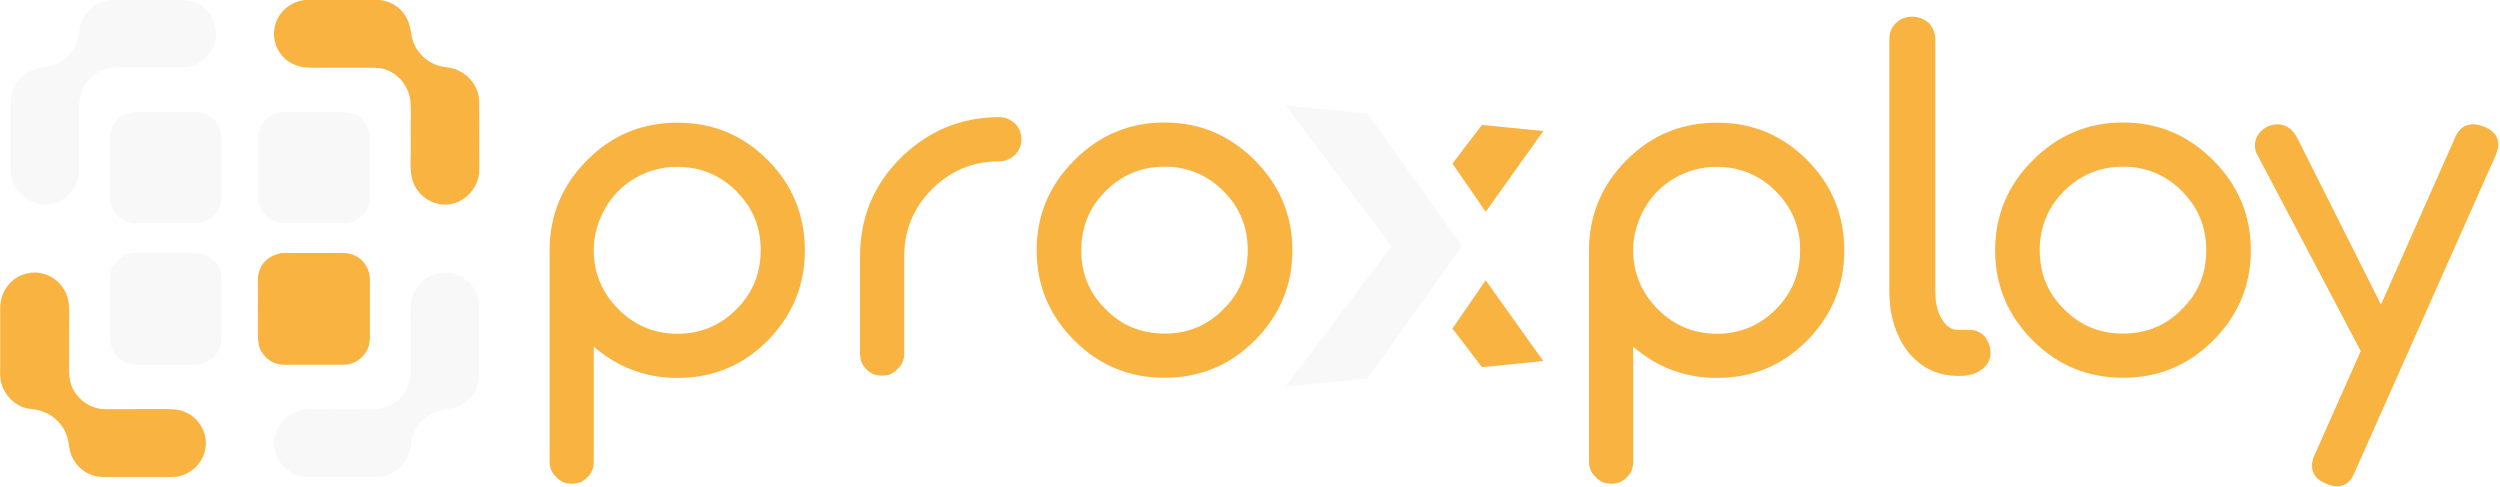
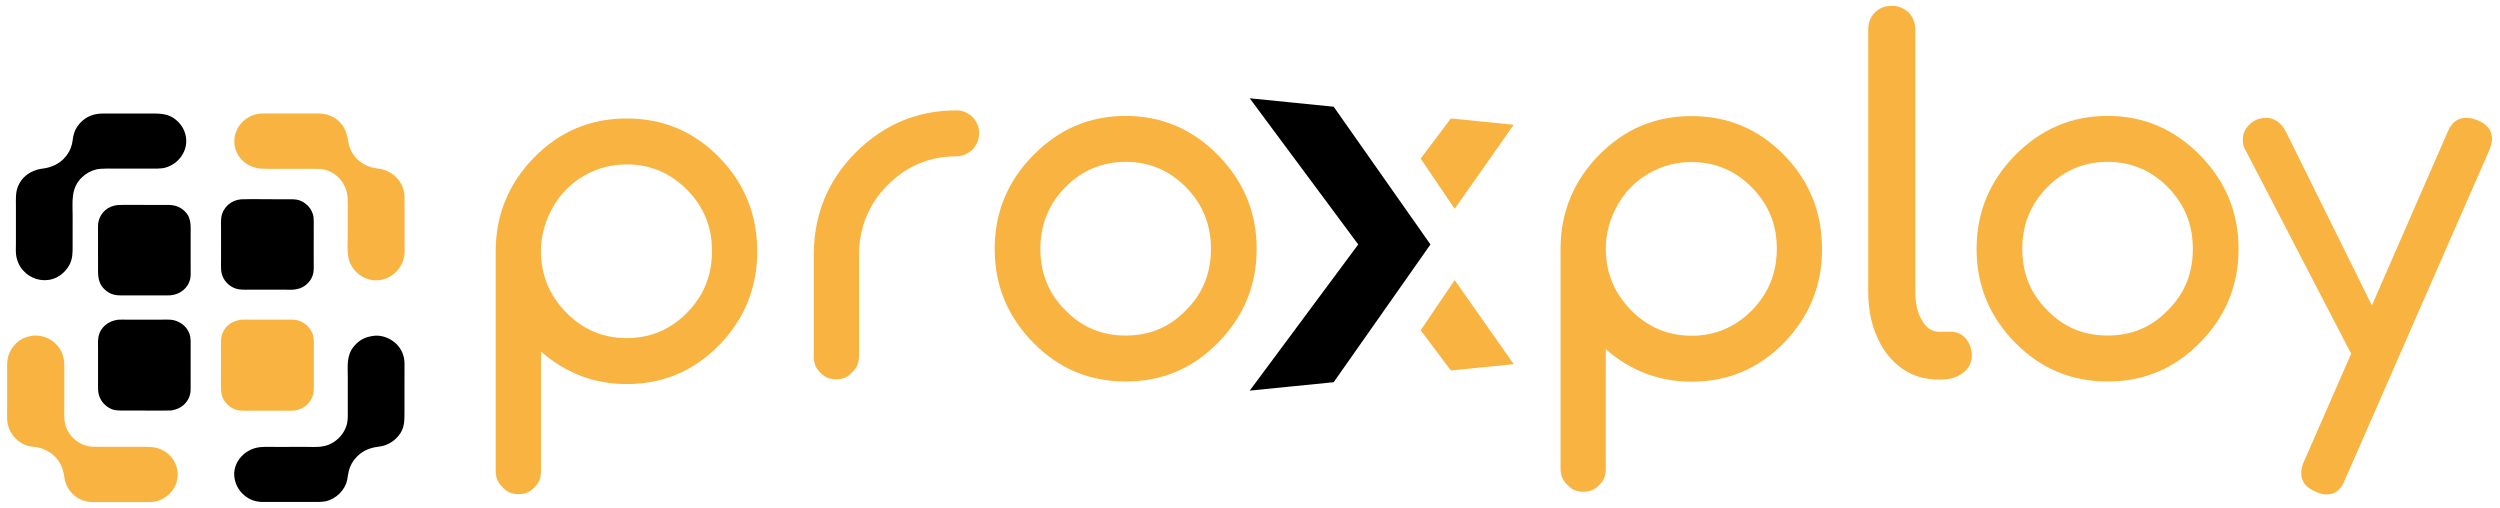
- <svg xmlns="http://www.w3.org/2000/svg" version="1.1" viewBox="29 238 967 188" xml:space="preserve">
+ <svg xmlns="http://www.w3.org/2000/svg" version="1.1" width="1010" height="205" viewBox="12 224 1010 205" xml:space="preserve">
  <defs>
</defs>
  <g transform="matrix(1.4978 0 0 1.4978 -411.3157 0.0001)" id="vectorized-icon-ai-37c7f242-05bc-4fb3-9fed-d72765956d10">
    <g style="">
      <g transform="matrix(0.0609 0 0 0.0609 -35.2951 35.2396)">
        <path style="stroke: none; stroke-width: 1; stroke-dasharray: none; stroke-linecap: butt; stroke-dashoffset: 0; stroke-linejoin: miter; stroke-miterlimit: 4; fill: rgb(248,179,64); fill-rule: nonzero; opacity: 1;" transform=" translate(-443.7569, -1602.431)" d="M 140.213 1169.33 C 179.164 1166.15 217.786 1178.54 247.621 1203.79 C 270.696 1223.35 287.105 1249.62 294.566 1278.94 C 302.207 1307.95 300.148 1347.43 300.151 1378.17 L 300.096 1529.79 C 300.061 1589.65 292.832 1634.88 331.402 1686.19 C 353.032 1715.11 384.029 1735.63 419.103 1744.24 C 443.119 1750.34 478.221 1748.28 503.652 1748.13 L 651.684 1748.06 C 685.391 1748.06 738.123 1746.06 768.995 1753.06 C 790.75 1758.03 811.004 1768.13 828.073 1782.5 C 857.623 1807.72 876.436 1842 879.535 1880.94 C 882.675 1918.66 870.431 1956.06 845.586 1984.63 C 822.462 2011.41 786.962 2032.26 751.246 2035.02 C 736.139 2036.58 709.373 2035.86 693.496 2035.84 L 591.56 2035.8 L 487.834 2035.86 C 468.913 2035.87 439.029 2036.71 421.307 2033.96 C 400.544 2030.6 380.774 2022.71 363.395 2010.86 C 334.512 1990.91 313.607 1961.4 304.372 1927.54 C 301.339 1916.08 299.383 1901.17 297.409 1889.23 C 283.869 1808.7 218.973 1753.71 138.817 1747.62 C 73.726 1742.68 19.346 1686.39 9.585 1623.31 C 6.491 1603.31 7.729 1579.53 7.794 1559.17 L 7.775 1468.15 L 7.8 1361.76 C 7.817 1342.22 6.932 1311.57 9.954 1292.94 C 13.56 1269.89 22.615 1248.04 36.364 1229.2 C 63.496 1192.32 95.917 1175.94 140.213 1169.33 Z" stroke-linecap="round" />
      </g>
      <g transform="matrix(0.0609 0 0 0.0609 35.3804 -35.1468)">
        <path style="stroke: none; stroke-width: 1; stroke-dasharray: none; stroke-linecap: butt; stroke-dashoffset: 0; stroke-linejoin: miter; stroke-miterlimit: 4; fill: rgb(248,179,64); fill-rule: nonzero; opacity: 1;" transform=" translate(-1605.149, -445.7905)" d="M 1312.37 11.5 L 1509.18 11.42 L 1573.91 11.342 C 1605.46 11.317 1629.49 10.639 1659.78 22.785 C 1701.39 39.473 1731.95 75.434 1744.2 118.327 C 1748.79 134.407 1750.99 152.128 1754.35 168.495 C 1760.97 199.738 1776.73 228.308 1799.63 250.569 C 1819.52 270.165 1844.06 284.384 1870.96 291.892 C 1882.07 294.889 1897.6 297.28 1909.17 298.94 C 1981.41 309.303 2038.04 369.205 2039.9 442.819 C 2040.42 463.377 2040.19 484.439 2040.24 505.261 L 2040.18 634.795 C 2040.12 653.11 2040.2 671.426 2040.43 689.739 C 2040.71 710.497 2041.48 742.301 2037.15 762.276 C 2031.36 788.706 2018.54 813.084 2000.05 832.839 C 1972.15 862.985 1937.07 878.853 1896.14 880.253 C 1860.49 879.945 1826.2 866.563 1799.77 842.647 C 1739.65 789.289 1749.13 721.228 1749.74 649.008 L 1749.67 534.971 C 1749.75 507.523 1750.54 479.865 1749.27 452.215 C 1746.08 382.929 1698.86 320.759 1631.01 303.594 C 1610.98 298.526 1573.94 299.576 1551.63 299.584 L 1400.84 299.565 C 1368.94 299.645 1336.33 300.333 1304.56 298.512 C 1276.44 296.899 1237.68 281.398 1216.8 261.739 C 1120.71 171.308 1180.84 17.642 1312.37 11.5 Z" stroke-linecap="round" />
      </g>
      <g transform="matrix(0.0609 0 0 0.0609 -35.2754 -35.1606)">
        <path style="stroke: none; stroke-width: 1; stroke-dasharray: none; stroke-linecap: butt; stroke-dashoffset: 0; stroke-linejoin: miter; stroke-miterlimit: 4; fill: rgb(11,13,22); fill-rule: nonzero; opacity: 1;" transform=" translate(-444.0819, -445.564)" d="M 437.242 12.392 C 444.391 11.501 458.174 11.824 465.727 11.794 L 517.463 11.741 L 678.781 11.83 C 741.428 11.966 790.332 6.211 838.52 55.183 C 865.136 81.966 879.994 118.244 879.81 156.003 C 879.194 218.957 835.45 274.291 775.569 292.601 C 749.88 300.456 716.342 298.274 689.189 298.266 L 536.921 298.463 C 509.134 298.445 444.245 296.451 419.369 302.698 C 391.463 309.8 365.993 324.305 345.647 344.681 C 288.12 401.411 298.859 471.904 298.809 545.628 L 298.611 726.091 C 297.584 763.938 291.182 792.348 267.102 823.039 C 184.111 928.819 26.048 875.79 9.585 747.087 C 7.454 730.428 8.732 709.73 8.731 692.778 L 8.752 597.73 L 8.771 493.279 C 8.789 455.952 5.79 422.772 20.785 387.534 C 38.411 346.111 71.851 318.854 114.258 304.945 C 129.877 299.821 145.702 298.761 161.735 295.708 C 195.839 288.854 228.693 272.528 253.024 247.528 C 273.961 226.057 288.667 199.297 295.567 170.112 C 298.33 157.994 299.33 145.378 301.503 133.22 C 305.966 108.247 315.715 86.378 332.045 66.95 C 360.871 32.653 393.309 16.655 437.242 12.392 Z" stroke-linecap="round" />
      </g>
      <g transform="matrix(0.0609 0 0 0.0609 35.3464 35.2295)">
        <path style="stroke: none; stroke-width: 1; stroke-dasharray: none; stroke-linecap: butt; stroke-dashoffset: 0; stroke-linejoin: miter; stroke-miterlimit: 4; fill: rgb(11,13,22); fill-rule: nonzero; opacity: 1;" transform=" translate(-1604.59, -1602.267)" d="M 1891.81 1169.4 C 1892.91 1169.36 1894.01 1169.34 1895.11 1169.33 C 1933.19 1168.77 1971.42 1185.98 1998.28 1212.44 C 2025.52 1239.28 2039.97 1275.66 2040.03 1313.72 C 2040.13 1372.69 2039.92 1431.7 2039.95 1490.68 L 2039.97 1567.57 C 2039.95 1624.29 2039.81 1662.44 1995.78 1705.95 C 1976.19 1724.94 1951.81 1738.25 1925.24 1744.45 C 1913.8 1747.1 1900.68 1747.98 1889.03 1750.37 C 1851.47 1758.06 1822.69 1772.73 1796.17 1800.11 C 1775.76 1820.94 1761.45 1846.97 1754.79 1875.36 C 1751.28 1890.11 1749.93 1905.11 1746.91 1920.12 C 1736.09 1973.9 1690.51 2019.42 1637.2 2031.6 C 1615.17 2036.64 1589.71 2034.8 1567.16 2035.12 C 1551.04 2035.35 1534.6 2035.1 1518.46 2035.09 L 1313.94 2035.16 C 1278.21 2034.46 1250.74 2025.17 1222.88 2002.4 C 1192.48 1977.49 1173.31 1941.44 1169.66 1902.3 C 1162.47 1822.94 1228.44 1755.63 1305.33 1749.56 C 1333.39 1747.35 1361.37 1748.67 1389.46 1748.72 L 1527.5 1748.46 C 1588.58 1748.47 1635.34 1756.31 1687.46 1716.89 C 1716.38 1695.07 1736.99 1664.04 1745.89 1628.93 C 1751.47 1606.85 1750.1 1572.71 1750.09 1549.05 L 1750.08 1385.83 C 1749.99 1326.82 1742.06 1271.26 1783.12 1222.9 C 1813.41 1187.23 1846.18 1173.52 1891.81 1169.4 Z" stroke-linecap="round" />
      </g>
      <g transform="matrix(0.0609 0 0 0.0609 19.1684 18.2209)">
        <path style="stroke: none; stroke-width: 1; stroke-dasharray: none; stroke-linecap: butt; stroke-dashoffset: 0; stroke-linejoin: miter; stroke-miterlimit: 4; fill: rgb(248,179,64); fill-rule: nonzero; opacity: 1;" transform=" translate(-1338.89, -1322.915)" d="M 1200.49 1086.29 C 1217.24 1085.23 1240.98 1085.89 1258.23 1085.9 L 1361.18 1085.93 L 1435.62 1085.87 C 1449.09 1085.87 1470.02 1085.28 1482.69 1087.26 C 1498.9 1089.84 1514.32 1096.05 1527.8 1105.43 C 1552.67 1122.47 1569.58 1148.84 1574.69 1178.55 C 1577.23 1192.76 1576.52 1217.67 1576.52 1232.52 L 1576.57 1312.43 L 1576.55 1410.36 C 1576.5 1425.21 1577.03 1452.17 1574.81 1466.29 C 1572.22 1482.6 1565.95 1498.1 1556.47 1511.62 C 1537.06 1538.85 1512.66 1553.13 1480.09 1558.74 C 1460.63 1560.6 1436.37 1559.97 1416.46 1559.96 L 1321.93 1559.92 L 1246.41 1559.99 C 1215.49 1560.04 1186.06 1562.43 1158.57 1546.23 C 1135.24 1532.49 1111.84 1505.57 1105.87 1478.83 C 1099.91 1452.12 1101.3 1417.65 1101.33 1390.17 L 1101.62 1285.8 C 1101.63 1266.32 1101.53 1246.83 1101.33 1227.35 C 1101.23 1214.03 1100.77 1195.99 1102.55 1183.06 C 1104.92 1166.76 1110.64 1151.12 1119.34 1137.14 C 1137.84 1107.19 1167.7 1093.81 1200.49 1086.29 Z" stroke-linecap="round" />
      </g>
      <g transform="matrix(0.0609 0 0 0.0609 -19.1331 18.2031)">
        <path style="stroke: none; stroke-width: 1; stroke-dasharray: none; stroke-linecap: butt; stroke-dashoffset: 0; stroke-linejoin: miter; stroke-miterlimit: 4; fill: rgb(11,13,22); fill-rule: nonzero; opacity: 1;" transform=" translate(-709.4928, -1322.625)" d="M 574.563 1086.3 C 584.904 1085.31 609.596 1085.97 620.97 1085.97 L 712.912 1085.98 L 799.736 1085.89 C 814.061 1085.86 837.131 1085.05 850.524 1087.06 C 867.9 1089.73 884.465 1096.23 899.012 1106.1 C 922.846 1122.3 939.189 1147.39 944.384 1175.73 C 947.182 1191.19 946.337 1217.77 946.322 1234.5 L 946.274 1325.28 L 946.301 1412.02 C 946.315 1427.18 946.989 1453.53 944.816 1467.66 C 942.307 1483.45 936.146 1498.45 926.825 1511.45 C 906.87 1539.53 880.655 1553.04 847.45 1558.66 C 788.888 1560.4 723.502 1559.04 664.479 1559.04 L 606.938 1559.04 C 571.24 1559.11 548.192 1560.37 518.018 1537.66 C 494.099 1519.82 478.357 1493.12 474.333 1463.55 C 472.077 1447.03 472.776 1423.26 472.775 1406.01 L 472.74 1321.34 L 472.733 1235.35 C 472.735 1216.91 471.597 1194.78 474.721 1176.81 C 483.517 1126.23 524.8 1092.92 574.563 1086.3 Z" stroke-linecap="round" />
      </g>
      <g transform="matrix(0.0609 0 0 0.0609 19.1732 -18.2563)">
        <path style="stroke: none; stroke-width: 1; stroke-dasharray: none; stroke-linecap: butt; stroke-dashoffset: 0; stroke-linejoin: miter; stroke-miterlimit: 4; fill: rgb(11,13,22); fill-rule: nonzero; opacity: 1;" transform=" translate(-1338.97, -723.4966)" d="M 1203.92 488.461 C 1258.88 486.676 1321.51 488.156 1377.08 488.11 L 1438.93 488.09 C 1455.5 488.115 1472.66 487.581 1489 490.318 C 1533.8 497.824 1572.38 540.738 1575.45 586.012 C 1576.6 603.082 1576.07 621.367 1576.04 638.551 L 1575.9 730.717 L 1575.96 811.775 C 1576.02 829.119 1576.98 855.984 1573.88 872.071 C 1570.39 889.524 1562.5 905.795 1550.95 919.342 C 1530.06 944.249 1504.23 955.815 1472.48 958.559 C 1460.77 960.273 1439.99 958.9 1427.38 958.814 L 1353.16 958.737 L 1258.88 958.87 C 1240 958.945 1210.16 960.055 1192.47 956.918 C 1174.04 953.71 1156.79 945.711 1142.43 933.725 C 1119.61 914.856 1105.27 887.66 1102.59 858.175 C 1101.25 843.992 1101.97 821.391 1102.01 806.723 L 1102.11 717.344 L 1102.06 641.492 C 1101.97 621.207 1100.69 598.787 1104.11 578.928 C 1112.65 529.241 1154.12 493.06 1203.92 488.461 Z" stroke-linecap="round" />
      </g>
      <g transform="matrix(0.0609 0 0 0.0609 -19.1307 -18.2649)">
        <path style="stroke: none; stroke-width: 1; stroke-dasharray: none; stroke-linecap: butt; stroke-dashoffset: 0; stroke-linejoin: miter; stroke-miterlimit: 4; fill: rgb(11,13,22); fill-rule: nonzero; opacity: 1;" transform=" translate(-709.5325, -723.3553)" d="M 574.356 488.427 C 628.69 486.527 692.286 488.167 747.22 488.12 L 808.978 488.081 C 823.431 488.074 843.158 487.476 857.023 490.014 C 875.882 493.312 893.556 501.468 908.302 513.679 C 951.572 549.714 946.317 593.086 946.379 643.761 L 946.376 745.829 L 946.413 821.069 C 946.41 835.637 947.424 856.853 944.568 870.754 C 934.302 920.704 892.861 954.14 843.45 958.569 C 833.497 959.631 809.703 959.044 798.841 959.022 L 713.502 958.853 L 622.035 958.9 C 581.601 958.925 549.48 962.947 515.962 936.188 C 468.417 898.231 472.822 854.285 472.77 800.025 L 472.701 707.462 L 472.677 631.352 C 472.676 614.633 471.569 594.094 474.607 577.937 C 484.17 527.086 523.798 493.344 574.356 488.427 Z" stroke-linecap="round" />
      </g>
    </g>
  </g>
-   <g transform="matrix(0.0912 0 0 0.0912 68.831 382.9556)">
+   <g transform="matrix(0.079 0 0 0.0776 49.3326 393.2046)">
    <path style="stroke: none; stroke-width: 1; stroke-dasharray: none; stroke-linecap: butt; stroke-dashoffset: 0; stroke-linejoin: miter; stroke-miterlimit: 4; fill: rgb(248,179,64); fill-rule: nonzero; opacity: 1;" transform=" translate(-443.7569, -1602.431)" d="M 140.213 1169.33 C 179.164 1166.15 217.786 1178.54 247.621 1203.79 C 270.696 1223.35 287.105 1249.62 294.566 1278.94 C 302.207 1307.95 300.148 1347.43 300.151 1378.17 L 300.096 1529.79 C 300.061 1589.65 292.832 1634.88 331.402 1686.19 C 353.032 1715.11 384.029 1735.63 419.103 1744.24 C 443.119 1750.34 478.221 1748.28 503.652 1748.13 L 651.684 1748.06 C 685.391 1748.06 738.123 1746.06 768.995 1753.06 C 790.75 1758.03 811.004 1768.13 828.073 1782.5 C 857.623 1807.72 876.436 1842 879.535 1880.94 C 882.675 1918.66 870.431 1956.06 845.586 1984.63 C 822.462 2011.41 786.962 2032.26 751.246 2035.02 C 736.139 2036.58 709.373 2035.86 693.496 2035.84 L 591.56 2035.8 L 487.834 2035.86 C 468.913 2035.87 439.029 2036.71 421.307 2033.96 C 400.544 2030.6 380.774 2022.71 363.395 2010.86 C 334.512 1990.91 313.607 1961.4 304.372 1927.54 C 301.339 1916.08 299.383 1901.17 297.409 1889.23 C 283.869 1808.7 218.973 1753.71 138.817 1747.62 C 73.726 1742.68 19.346 1686.39 9.585 1623.31 C 6.491 1603.31 7.729 1579.53 7.794 1559.17 L 7.775 1468.15 L 7.8 1361.76 C 7.817 1342.22 6.932 1311.57 9.954 1292.94 C 13.56 1269.89 22.615 1248.04 36.364 1229.2 C 63.496 1192.32 95.917 1175.94 140.213 1169.33 Z" stroke-linecap="round" />
  </g>
-   <g transform="matrix(0.0912 0 0 0.0912 174.6887 277.531)">
+   <g transform="matrix(0.079 0 0 0.0776 141.0604 303.5506)">
    <path style="stroke: none; stroke-width: 1; stroke-dasharray: none; stroke-linecap: butt; stroke-dashoffset: 0; stroke-linejoin: miter; stroke-miterlimit: 4; fill: rgb(248,179,64); fill-rule: nonzero; opacity: 1;" transform=" translate(-1605.149, -445.7905)" d="M 1312.37 11.5 L 1509.18 11.42 L 1573.91 11.342 C 1605.46 11.317 1629.49 10.639 1659.78 22.785 C 1701.39 39.473 1731.95 75.434 1744.2 118.327 C 1748.79 134.407 1750.99 152.128 1754.35 168.495 C 1760.97 199.738 1776.73 228.308 1799.63 250.569 C 1819.52 270.165 1844.06 284.384 1870.96 291.892 C 1882.07 294.889 1897.6 297.28 1909.17 298.94 C 1981.41 309.303 2038.04 369.205 2039.9 442.819 C 2040.42 463.377 2040.19 484.439 2040.24 505.261 L 2040.18 634.795 C 2040.12 653.11 2040.2 671.426 2040.43 689.739 C 2040.71 710.497 2041.48 742.301 2037.15 762.276 C 2031.36 788.706 2018.54 813.084 2000.05 832.839 C 1972.15 862.985 1937.07 878.853 1896.14 880.253 C 1860.49 879.945 1826.2 866.563 1799.77 842.647 C 1739.65 789.289 1749.13 721.228 1749.74 649.008 L 1749.67 534.971 C 1749.75 507.523 1750.54 479.865 1749.27 452.215 C 1746.08 382.929 1698.86 320.759 1631.01 303.594 C 1610.98 298.526 1573.94 299.576 1551.63 299.584 L 1400.84 299.565 C 1368.94 299.645 1336.33 300.333 1304.56 298.512 C 1276.44 296.899 1237.68 281.398 1216.8 261.739 C 1120.71 171.308 1180.84 17.642 1312.37 11.5 Z" stroke-linecap="round" />
  </g>
-   <g transform="matrix(0.0912 0 0 0.0912 72.8605 277.5102)">
-     <path style="stroke: none; stroke-width: 1; stroke-dasharray: none; stroke-linecap: butt; stroke-dashoffset: 0; stroke-linejoin: miter; stroke-miterlimit: 4; fill: rgb(248,248,248); fill-rule: nonzero; opacity: 1;" transform=" translate(-444.0819, -445.564)" d="M 437.242 12.392 C 444.391 11.501 458.174 11.824 465.727 11.794 L 517.463 11.741 L 678.781 11.83 C 741.428 11.966 790.332 6.211 838.52 55.183 C 865.136 81.966 879.994 118.244 879.81 156.003 C 879.194 218.957 835.45 274.291 775.569 292.601 C 749.88 300.456 716.342 298.274 689.189 298.266 L 536.921 298.463 C 509.134 298.445 444.245 296.451 419.369 302.698 C 391.463 309.8 365.993 324.305 345.647 344.681 C 288.12 401.411 298.859 471.904 298.809 545.628 L 298.611 726.091 C 297.584 763.938 291.182 792.348 267.102 823.039 C 184.111 928.819 26.048 875.79 9.585 747.087 C 7.454 730.428 8.732 709.73 8.731 692.778 L 8.752 597.73 L 8.771 493.279 C 8.789 455.952 5.79 422.772 20.785 387.534 C 38.411 346.111 71.851 318.854 114.258 304.945 C 129.877 299.821 145.702 298.761 161.735 295.708 C 195.839 288.854 228.693 272.528 253.024 247.528 C 273.961 226.057 288.667 199.297 295.567 170.112 C 298.33 157.994 299.33 145.378 301.503 133.22 C 305.966 108.247 315.715 86.378 332.045 66.95 C 360.871 32.653 393.309 16.655 437.242 12.392 Z" stroke-linecap="round" />
+   <g transform="matrix(0.079 0 0 0.0776 52.8242 303.5329)">
+     <path style="stroke: none; stroke-width: 1; stroke-dasharray: none; stroke-linecap: butt; stroke-dashoffset: 0; stroke-linejoin: miter; stroke-miterlimit: 4; fill: rgb(0,0,0); fill-rule: nonzero; opacity: 1;" transform=" translate(-444.0819, -445.564)" d="M 437.242 12.392 C 444.391 11.501 458.174 11.824 465.727 11.794 L 517.463 11.741 L 678.781 11.83 C 741.428 11.966 790.332 6.211 838.52 55.183 C 865.136 81.966 879.994 118.244 879.81 156.003 C 879.194 218.957 835.45 274.291 775.569 292.601 C 749.88 300.456 716.342 298.274 689.189 298.266 L 536.921 298.463 C 509.134 298.445 444.245 296.451 419.369 302.698 C 391.463 309.8 365.993 324.305 345.647 344.681 C 288.12 401.411 298.859 471.904 298.809 545.628 L 298.611 726.091 C 297.584 763.938 291.182 792.348 267.102 823.039 C 184.111 928.819 26.048 875.79 9.585 747.087 C 7.454 730.428 8.732 709.73 8.731 692.778 L 8.752 597.73 L 8.771 493.279 C 8.789 455.952 5.79 422.772 20.785 387.534 C 38.411 346.111 71.851 318.854 114.258 304.945 C 129.877 299.821 145.702 298.761 161.735 295.708 C 195.839 288.854 228.693 272.528 253.024 247.528 C 273.961 226.057 288.667 199.297 295.567 170.112 C 298.33 157.994 299.33 145.378 301.503 133.22 C 305.966 108.247 315.715 86.378 332.045 66.95 C 360.871 32.653 393.309 16.655 437.242 12.392 Z" stroke-linecap="round" />
  </g>
-   <g transform="matrix(0.0912 0 0 0.0912 174.6378 382.9405)">
-     <path style="stroke: none; stroke-width: 1; stroke-dasharray: none; stroke-linecap: butt; stroke-dashoffset: 0; stroke-linejoin: miter; stroke-miterlimit: 4; fill: rgb(248,248,248); fill-rule: nonzero; opacity: 1;" transform=" translate(-1604.59, -1602.267)" d="M 1891.81 1169.4 C 1892.91 1169.36 1894.01 1169.34 1895.11 1169.33 C 1933.19 1168.77 1971.42 1185.98 1998.28 1212.44 C 2025.52 1239.28 2039.97 1275.66 2040.03 1313.72 C 2040.13 1372.69 2039.92 1431.7 2039.95 1490.68 L 2039.97 1567.57 C 2039.95 1624.29 2039.81 1662.44 1995.78 1705.95 C 1976.19 1724.94 1951.81 1738.25 1925.24 1744.45 C 1913.8 1747.1 1900.68 1747.98 1889.03 1750.37 C 1851.47 1758.06 1822.69 1772.73 1796.17 1800.11 C 1775.76 1820.94 1761.45 1846.97 1754.79 1875.36 C 1751.28 1890.11 1749.93 1905.11 1746.91 1920.12 C 1736.09 1973.9 1690.51 2019.42 1637.2 2031.6 C 1615.17 2036.64 1589.71 2034.8 1567.16 2035.12 C 1551.04 2035.35 1534.6 2035.1 1518.46 2035.09 L 1313.94 2035.16 C 1278.21 2034.46 1250.74 2025.17 1222.88 2002.4 C 1192.48 1977.49 1173.31 1941.44 1169.66 1902.3 C 1162.47 1822.94 1228.44 1755.63 1305.33 1749.56 C 1333.39 1747.35 1361.37 1748.67 1389.46 1748.72 L 1527.5 1748.46 C 1588.58 1748.47 1635.34 1756.31 1687.46 1716.89 C 1716.38 1695.07 1736.99 1664.04 1745.89 1628.93 C 1751.47 1606.85 1750.1 1572.71 1750.09 1549.05 L 1750.08 1385.83 C 1749.99 1326.82 1742.06 1271.26 1783.12 1222.9 C 1813.41 1187.23 1846.18 1173.52 1891.81 1169.4 Z" stroke-linecap="round" />
+   <g transform="matrix(0.079 0 0 0.0776 141.0163 393.1918)">
+     <path style="stroke: none; stroke-width: 1; stroke-dasharray: none; stroke-linecap: butt; stroke-dashoffset: 0; stroke-linejoin: miter; stroke-miterlimit: 4; fill: rgb(0,0,0); fill-rule: nonzero; opacity: 1;" transform=" translate(-1604.59, -1602.267)" d="M 1891.81 1169.4 C 1892.91 1169.36 1894.01 1169.34 1895.11 1169.33 C 1933.19 1168.77 1971.42 1185.98 1998.28 1212.44 C 2025.52 1239.28 2039.97 1275.66 2040.03 1313.72 C 2040.13 1372.69 2039.92 1431.7 2039.95 1490.68 L 2039.97 1567.57 C 2039.95 1624.29 2039.81 1662.44 1995.78 1705.95 C 1976.19 1724.94 1951.81 1738.25 1925.24 1744.45 C 1913.8 1747.1 1900.68 1747.98 1889.03 1750.37 C 1851.47 1758.06 1822.69 1772.73 1796.17 1800.11 C 1775.76 1820.94 1761.45 1846.97 1754.79 1875.36 C 1751.28 1890.11 1749.93 1905.11 1746.91 1920.12 C 1736.09 1973.9 1690.51 2019.42 1637.2 2031.6 C 1615.17 2036.64 1589.71 2034.8 1567.16 2035.12 C 1551.04 2035.35 1534.6 2035.1 1518.46 2035.09 L 1313.94 2035.16 C 1278.21 2034.46 1250.74 2025.17 1222.88 2002.4 C 1192.48 1977.49 1173.31 1941.44 1169.66 1902.3 C 1162.47 1822.94 1228.44 1755.63 1305.33 1749.56 C 1333.39 1747.35 1361.37 1748.67 1389.46 1748.72 L 1527.5 1748.46 C 1588.58 1748.47 1635.34 1756.31 1687.46 1716.89 C 1716.38 1695.07 1736.99 1664.04 1745.89 1628.93 C 1751.47 1606.85 1750.1 1572.71 1750.09 1549.05 L 1750.08 1385.83 C 1749.99 1326.82 1742.06 1271.26 1783.12 1222.9 C 1813.41 1187.23 1846.18 1173.52 1891.81 1169.4 Z" stroke-linecap="round" />
  </g>
-   <g transform="matrix(0.0912 0 0 0.0912 150.4064 357.4649)">
+   <g transform="matrix(0.079 0 0 0.0776 120.0193 371.5271)">
    <path style="stroke: none; stroke-width: 1; stroke-dasharray: none; stroke-linecap: butt; stroke-dashoffset: 0; stroke-linejoin: miter; stroke-miterlimit: 4; fill: rgb(248,179,64); fill-rule: nonzero; opacity: 1;" transform=" translate(-1338.89, -1322.915)" d="M 1200.49 1086.29 C 1217.24 1085.23 1240.98 1085.89 1258.23 1085.9 L 1361.18 1085.93 L 1435.62 1085.87 C 1449.09 1085.87 1470.02 1085.28 1482.69 1087.26 C 1498.9 1089.84 1514.32 1096.05 1527.8 1105.43 C 1552.67 1122.47 1569.58 1148.84 1574.69 1178.55 C 1577.23 1192.76 1576.52 1217.67 1576.52 1232.52 L 1576.57 1312.43 L 1576.55 1410.36 C 1576.5 1425.21 1577.03 1452.17 1574.81 1466.29 C 1572.22 1482.6 1565.95 1498.1 1556.47 1511.62 C 1537.06 1538.85 1512.66 1553.13 1480.09 1558.74 C 1460.63 1560.6 1436.37 1559.97 1416.46 1559.96 L 1321.93 1559.92 L 1246.41 1559.99 C 1215.49 1560.04 1186.06 1562.43 1158.57 1546.23 C 1135.24 1532.49 1111.84 1505.57 1105.87 1478.83 C 1099.91 1452.12 1101.3 1417.65 1101.33 1390.17 L 1101.62 1285.8 C 1101.63 1266.32 1101.53 1246.83 1101.33 1227.35 C 1101.23 1214.03 1100.77 1195.99 1102.55 1183.06 C 1104.92 1166.76 1110.64 1151.12 1119.34 1137.14 C 1137.84 1107.19 1167.7 1093.81 1200.49 1086.29 Z" stroke-linecap="round" />
  </g>
-   <g transform="matrix(0.0912 0 0 0.0912 93.0385 357.4384)">
-     <path style="stroke: none; stroke-width: 1; stroke-dasharray: none; stroke-linecap: butt; stroke-dashoffset: 0; stroke-linejoin: miter; stroke-miterlimit: 4; fill: rgb(248,248,248); fill-rule: nonzero; opacity: 1;" transform=" translate(-709.4928, -1322.625)" d="M 574.563 1086.3 C 584.904 1085.31 609.596 1085.97 620.97 1085.97 L 712.912 1085.98 L 799.736 1085.89 C 814.061 1085.86 837.131 1085.05 850.524 1087.06 C 867.9 1089.73 884.465 1096.23 899.012 1106.1 C 922.846 1122.3 939.189 1147.39 944.384 1175.73 C 947.182 1191.19 946.337 1217.77 946.322 1234.5 L 946.274 1325.28 L 946.301 1412.02 C 946.315 1427.18 946.989 1453.53 944.816 1467.66 C 942.307 1483.45 936.146 1498.45 926.825 1511.45 C 906.87 1539.53 880.655 1553.04 847.45 1558.66 C 788.888 1560.4 723.502 1559.04 664.479 1559.04 L 606.938 1559.04 C 571.24 1559.11 548.192 1560.37 518.018 1537.66 C 494.099 1519.82 478.357 1493.12 474.333 1463.55 C 472.077 1447.03 472.776 1423.26 472.775 1406.01 L 472.74 1321.34 L 472.733 1235.35 C 472.735 1216.91 471.597 1194.78 474.721 1176.81 C 483.517 1126.23 524.8 1092.92 574.563 1086.3 Z" stroke-linecap="round" />
+   <g transform="matrix(0.079 0 0 0.0776 70.3089 371.5046)">
+     <path style="stroke: none; stroke-width: 1; stroke-dasharray: none; stroke-linecap: butt; stroke-dashoffset: 0; stroke-linejoin: miter; stroke-miterlimit: 4; fill: rgb(0,0,0); fill-rule: nonzero; opacity: 1;" transform=" translate(-709.4928, -1322.625)" d="M 574.563 1086.3 C 584.904 1085.31 609.596 1085.97 620.97 1085.97 L 712.912 1085.98 L 799.736 1085.89 C 814.061 1085.86 837.131 1085.05 850.524 1087.06 C 867.9 1089.73 884.465 1096.23 899.012 1106.1 C 922.846 1122.3 939.189 1147.39 944.384 1175.73 C 947.182 1191.19 946.337 1217.77 946.322 1234.5 L 946.274 1325.28 L 946.301 1412.02 C 946.315 1427.18 946.989 1453.53 944.816 1467.66 C 942.307 1483.45 936.146 1498.45 926.825 1511.45 C 906.87 1539.53 880.655 1553.04 847.45 1558.66 C 788.888 1560.4 723.502 1559.04 664.479 1559.04 L 606.938 1559.04 C 571.24 1559.11 548.192 1560.37 518.018 1537.66 C 494.099 1519.82 478.357 1493.12 474.333 1463.55 C 472.077 1447.03 472.776 1423.26 472.775 1406.01 L 472.74 1321.34 L 472.733 1235.35 C 472.735 1216.91 471.597 1194.78 474.721 1176.81 C 483.517 1126.23 524.8 1092.92 574.563 1086.3 Z" stroke-linecap="round" />
  </g>
-   <g transform="matrix(0.0912 0 0 0.0912 150.4136 302.8295)">
-     <path style="stroke: none; stroke-width: 1; stroke-dasharray: none; stroke-linecap: butt; stroke-dashoffset: 0; stroke-linejoin: miter; stroke-miterlimit: 4; fill: rgb(248,248,248); fill-rule: nonzero; opacity: 1;" transform=" translate(-1338.97, -723.4966)" d="M 1203.92 488.461 C 1258.88 486.676 1321.51 488.156 1377.08 488.11 L 1438.93 488.09 C 1455.5 488.115 1472.66 487.581 1489 490.318 C 1533.8 497.824 1572.38 540.738 1575.45 586.012 C 1576.6 603.082 1576.07 621.367 1576.04 638.551 L 1575.9 730.717 L 1575.96 811.775 C 1576.02 829.119 1576.98 855.984 1573.88 872.071 C 1570.39 889.524 1562.5 905.795 1550.95 919.342 C 1530.06 944.249 1504.23 955.815 1472.48 958.559 C 1460.77 960.273 1439.99 958.9 1427.38 958.814 L 1353.16 958.737 L 1258.88 958.87 C 1240 958.945 1210.16 960.055 1192.47 956.918 C 1174.04 953.71 1156.79 945.711 1142.43 933.725 C 1119.61 914.856 1105.27 887.66 1102.59 858.175 C 1101.25 843.992 1101.97 821.391 1102.01 806.723 L 1102.11 717.344 L 1102.06 641.492 C 1101.97 621.207 1100.69 598.787 1104.11 578.928 C 1112.65 529.241 1154.12 493.06 1203.92 488.461 Z" stroke-linecap="round" />
+   <g transform="matrix(0.079 0 0 0.0776 120.0193 322.761)">
+     <path style="stroke: none; stroke-width: 1; stroke-dasharray: none; stroke-linecap: butt; stroke-dashoffset: 0; stroke-linejoin: miter; stroke-miterlimit: 4; fill: rgb(0,0,0); fill-rule: nonzero; opacity: 1;" transform=" translate(-1338.97, -723.4966)" d="M 1203.92 488.461 C 1258.88 486.676 1321.51 488.156 1377.08 488.11 L 1438.93 488.09 C 1455.5 488.115 1472.66 487.581 1489 490.318 C 1533.8 497.824 1572.38 540.738 1575.45 586.012 C 1576.6 603.082 1576.07 621.367 1576.04 638.551 L 1575.9 730.717 L 1575.96 811.775 C 1576.02 829.119 1576.98 855.984 1573.88 872.071 C 1570.39 889.524 1562.5 905.795 1550.95 919.342 C 1530.06 944.249 1504.23 955.815 1472.48 958.559 C 1460.77 960.273 1439.99 958.9 1427.38 958.814 L 1353.16 958.737 L 1258.88 958.87 C 1240 958.945 1210.16 960.055 1192.47 956.918 C 1174.04 953.71 1156.79 945.711 1142.43 933.725 C 1119.61 914.856 1105.27 887.66 1102.59 858.175 C 1101.25 843.992 1101.97 821.391 1102.01 806.723 L 1102.11 717.344 L 1102.06 641.492 C 1101.97 621.207 1100.69 598.787 1104.11 578.928 C 1112.65 529.241 1154.12 493.06 1203.92 488.461 Z" stroke-linecap="round" />
  </g>
-   <g transform="matrix(0.0912 0 0 0.0912 93.042 302.8166)">
-     <path style="stroke: none; stroke-width: 1; stroke-dasharray: none; stroke-linecap: butt; stroke-dashoffset: 0; stroke-linejoin: miter; stroke-miterlimit: 4; fill: rgb(248,248,248); fill-rule: nonzero; opacity: 1;" transform=" translate(-709.5325, -723.3553)" d="M 574.356 488.427 C 628.69 486.527 692.286 488.167 747.22 488.12 L 808.978 488.081 C 823.431 488.074 843.158 487.476 857.023 490.014 C 875.882 493.312 893.556 501.468 908.302 513.679 C 951.572 549.714 946.317 593.086 946.379 643.761 L 946.376 745.829 L 946.413 821.069 C 946.41 835.637 947.424 856.853 944.568 870.754 C 934.302 920.704 892.861 954.14 843.45 958.569 C 833.497 959.631 809.703 959.044 798.841 959.022 L 713.502 958.853 L 622.035 958.9 C 581.601 958.925 549.48 962.947 515.962 936.188 C 468.417 898.231 472.822 854.285 472.77 800.025 L 472.701 707.462 L 472.677 631.352 C 472.676 614.633 471.569 594.094 474.607 577.937 C 484.17 527.086 523.798 493.344 574.356 488.427 Z" stroke-linecap="round" />
+   <g transform="matrix(0.079 0 0 0.0776 70.3119 325.0537)">
+     <path style="stroke: none; stroke-width: 1; stroke-dasharray: none; stroke-linecap: butt; stroke-dashoffset: 0; stroke-linejoin: miter; stroke-miterlimit: 4; fill: rgb(0,0,0); fill-rule: nonzero; opacity: 1;" transform=" translate(-709.5325, -723.3553)" d="M 574.356 488.427 C 628.69 486.527 692.286 488.167 747.22 488.12 L 808.978 488.081 C 823.431 488.074 843.158 487.476 857.023 490.014 C 875.882 493.312 893.556 501.468 908.302 513.679 C 951.572 549.714 946.317 593.086 946.379 643.761 L 946.376 745.829 L 946.413 821.069 C 946.41 835.637 947.424 856.853 944.568 870.754 C 934.302 920.704 892.861 954.14 843.45 958.569 C 833.497 959.631 809.703 959.044 798.841 959.022 L 713.502 958.853 L 622.035 958.9 C 581.601 958.925 549.48 962.947 515.962 936.188 C 468.417 898.231 472.822 854.285 472.77 800.025 L 472.701 707.462 L 472.677 631.352 C 472.676 614.633 471.569 594.094 474.607 577.937 C 484.17 527.086 523.798 493.344 574.356 488.427 Z" stroke-linecap="round" />
  </g>
-   <g transform="matrix(2.4708 0 0 2.4708 290.9476 355.272)">
+   <g transform="matrix(2.6438 0 0 2.6851 265.0952 347.7415)">
    <path style="stroke: none; stroke-width: 1; stroke-dasharray: none; stroke-linecap: butt; stroke-dashoffset: 0; stroke-linejoin: miter; stroke-miterlimit: 4; fill: rgb(248,179,64); fill-rule: nonzero; opacity: 1;" transform=" translate(-101.08, -109.5497)" d="M 115.228 87.122 C 111.34 83.234 106.66 81.29 101.116 81.29 C 95.572 81.29 90.892 83.234 87.004 87.122 C 83.116 91.01 81.1 95.762 81.1 101.234 L 81.1 134.354 C 81.1 135.362 81.46 136.154 82.18 136.802 C 82.828 137.522 83.62 137.81 84.556 137.81 C 85.564 137.81 86.356 137.522 87.004 136.802 C 87.724 136.154 88.012 135.362 88.012 134.354 L 88.012 116.354 C 91.756 119.594 96.148 121.25 101.116 121.25 C 106.66 121.25 111.34 119.306 115.228 115.418 C 119.116 111.458 121.06 106.778 121.06 101.306 C 121.06 95.762 119.116 91.01 115.228 87.122 Z M 101.116 114.338 C 97.516 114.338 94.42 113.042 91.9 110.522 C 89.308 107.93 88.012 104.834 88.012 101.234 C 88.012 98.93 88.66 96.698 89.812 94.682 C 90.964 92.666 92.548 91.082 94.564 89.93 C 96.58 88.778 98.74 88.202 101.116 88.202 C 104.716 88.202 107.812 89.498 110.332 92.018 C 112.924 94.61 114.148 97.634 114.148 101.234 C 114.148 104.834 112.924 107.93 110.332 110.522 C 107.812 113.042 104.716 114.338 101.116 114.338 Z" stroke-linecap="round" />
  </g>
-   <g transform="matrix(2.4708 0 0 2.4708 392.8835 333.3016)">
+   <g transform="matrix(2.6438 0 0 2.6851 374.1658 322.9081)">
    <path style="stroke: none; stroke-width: 1; stroke-dasharray: none; stroke-linecap: butt; stroke-dashoffset: 0; stroke-linejoin: miter; stroke-miterlimit: 4; fill: rgb(248,179,64); fill-rule: nonzero; opacity: 1;" transform=" translate(-101.764, -100.6577)" d="M 110.944 80.426 C 104.896 80.426 99.784 82.586 95.464 86.834 C 91.216 91.082 89.128 96.194 89.128 102.242 L 89.128 117.434 C 89.128 118.442 89.416 119.234 90.136 119.882 C 90.784 120.602 91.576 120.89 92.584 120.89 C 93.52 120.89 94.312 120.602 94.96 119.882 C 95.68 119.234 96.04 118.442 96.04 117.434 L 96.04 102.242 C 96.04 98.138 97.48 94.61 100.36 91.73 C 103.312 88.778 106.84 87.338 110.944 87.338 C 111.88 87.338 112.672 86.978 113.392 86.33 C 114.04 85.61 114.4 84.818 114.4 83.882 C 114.4 82.946 114.04 82.082 113.392 81.434 C 112.672 80.786 111.88 80.426 110.944 80.426 Z" stroke-linecap="round" />
  </g>
-   <g transform="matrix(2.4708 0 0 2.4708 479.4303 334.7421)">
+   <g transform="matrix(2.6438 0 0 2.6851 466.7703 324.4735)">
    <path style="stroke: none; stroke-width: 1; stroke-dasharray: none; stroke-linecap: butt; stroke-dashoffset: 0; stroke-linejoin: miter; stroke-miterlimit: 4; fill: rgb(248,179,64); fill-rule: nonzero; opacity: 1;" transform=" translate(-99.964, -101.1977)" d="M 99.964 121.178 C 105.508 121.178 110.188 119.234 114.076 115.346 C 117.964 111.458 119.98 106.778 119.98 101.234 C 119.98 95.69 117.964 91.01 114.076 87.122 C 110.188 83.234 105.508 81.218 99.964 81.218 C 94.42 81.218 89.74 83.234 85.852 87.122 C 81.964 91.01 79.948 95.69 79.948 101.234 C 79.948 106.778 81.964 111.458 85.852 115.346 C 89.74 119.234 94.42 121.178 99.964 121.178 Z M 99.964 88.13 C 103.564 88.13 106.66 89.426 109.18 91.946 C 111.772 94.538 112.996 97.634 112.996 101.234 C 112.996 104.834 111.772 107.93 109.18 110.45 C 106.66 113.042 103.564 114.266 99.964 114.266 C 96.364 114.266 93.268 113.042 90.748 110.45 C 88.156 107.93 86.932 104.834 86.932 101.234 C 86.932 97.634 88.156 94.538 90.748 91.946 C 93.268 89.426 96.364 88.13 99.964 88.13 Z" stroke-linecap="round" />
  </g>
-   <g transform="matrix(2.4708 0 0 2.4708 692.9962 355.272)">
+   <g transform="matrix(2.6438 0 0 2.6851 695.2841 346.784)">
    <path style="stroke: none; stroke-width: 1; stroke-dasharray: none; stroke-linecap: butt; stroke-dashoffset: 0; stroke-linejoin: miter; stroke-miterlimit: 4; fill: rgb(248,179,64); fill-rule: nonzero; opacity: 1;" transform=" translate(-101.08, -109.5497)" d="M 115.228 87.122 C 111.34 83.234 106.66 81.29 101.116 81.29 C 95.572 81.29 90.892 83.234 87.004 87.122 C 83.116 91.01 81.1 95.762 81.1 101.234 L 81.1 134.354 C 81.1 135.362 81.46 136.154 82.18 136.802 C 82.828 137.522 83.62 137.81 84.556 137.81 C 85.564 137.81 86.356 137.522 87.004 136.802 C 87.724 136.154 88.012 135.362 88.012 134.354 L 88.012 116.354 C 91.756 119.594 96.148 121.25 101.116 121.25 C 106.66 121.25 111.34 119.306 115.228 115.418 C 119.116 111.458 121.06 106.778 121.06 101.306 C 121.06 95.762 119.116 91.01 115.228 87.122 Z M 101.116 114.338 C 97.516 114.338 94.42 113.042 91.9 110.522 C 89.308 107.93 88.012 104.834 88.012 101.234 C 88.012 98.93 88.66 96.698 89.812 94.682 C 90.964 92.666 92.548 91.082 94.564 89.93 C 96.58 88.778 98.74 88.202 101.116 88.202 C 104.716 88.202 107.812 89.498 110.332 92.018 C 112.924 94.61 114.148 97.634 114.148 101.234 C 114.148 104.834 112.924 107.93 110.332 110.522 C 107.812 113.042 104.716 114.338 101.116 114.338 Z" stroke-linecap="round" />
  </g>
-   <g transform="matrix(2.4708 0 0 2.4708 779.3659 313.9282)">
+   <g transform="matrix(2.6438 0 0 2.6851 787.699 301.8544)">
    <path style="stroke: none; stroke-width: 1; stroke-dasharray: none; stroke-linecap: butt; stroke-dashoffset: 0; stroke-linejoin: miter; stroke-miterlimit: 4; fill: rgb(248,179,64); fill-rule: nonzero; opacity: 1;" transform=" translate(-102.16, -92.7737)" d="M 95.248 65.666 C 94.528 66.386 94.24 67.25 94.24 68.258 L 94.24 107.57 C 94.24 110.162 94.672 112.466 95.608 114.482 C 96.472 116.498 97.768 118.082 99.424 119.234 C 101.08 120.386 102.952 120.89 105.04 120.89 L 105.184 120.89 C 106.624 120.89 107.776 120.602 108.712 119.882 C 109.576 119.234 110.08 118.37 110.08 117.29 C 110.08 116.282 109.72 115.418 109.144 114.698 C 108.568 114.05 107.776 113.69 106.84 113.69 L 105.04 113.69 C 103.96 113.69 103.096 113.114 102.448 111.962 C 101.728 110.81 101.44 109.37 101.44 107.57 L 101.44 68.258 C 101.44 67.25 101.08 66.386 100.432 65.666 C 99.712 65.018 98.848 64.658 97.84 64.658 C 96.76 64.658 95.896 65.018 95.248 65.666 Z" stroke-linecap="round" />
  </g>
-   <g transform="matrix(2.4708 0 0 2.4708 850.1689 334.7421)">
+   <g transform="matrix(2.6438 0 0 2.6851 863.4576 324.4735)">
    <path style="stroke: none; stroke-width: 1; stroke-dasharray: none; stroke-linecap: butt; stroke-dashoffset: 0; stroke-linejoin: miter; stroke-miterlimit: 4; fill: rgb(248,179,64); fill-rule: nonzero; opacity: 1;" transform=" translate(-99.964, -101.1977)" d="M 99.964 121.178 C 105.508 121.178 110.188 119.234 114.076 115.346 C 117.964 111.458 119.98 106.778 119.98 101.234 C 119.98 95.69 117.964 91.01 114.076 87.122 C 110.188 83.234 105.508 81.218 99.964 81.218 C 94.42 81.218 89.74 83.234 85.852 87.122 C 81.964 91.01 79.948 95.69 79.948 101.234 C 79.948 106.778 81.964 111.458 85.852 115.346 C 89.74 119.234 94.42 121.178 99.964 121.178 Z M 99.964 88.13 C 103.564 88.13 106.66 89.426 109.18 91.946 C 111.772 94.538 112.996 97.634 112.996 101.234 C 112.996 104.834 111.772 107.93 109.18 110.45 C 106.66 113.042 103.564 114.266 99.964 114.266 C 96.364 114.266 93.268 113.042 90.748 110.45 C 88.156 107.93 86.932 104.834 86.932 101.234 C 86.932 97.634 88.156 94.538 90.748 91.946 C 93.268 89.426 96.364 88.13 99.964 88.13 Z" stroke-linecap="round" />
  </g>
-   <g transform="matrix(2.4708 0 0 2.4708 948.2796 356.0901)">
+   <g transform="matrix(2.6438 0 0 2.6851 968.4353 347.6731)">
    <path style="stroke: none; stroke-width: 1; stroke-dasharray: none; stroke-linecap: butt; stroke-dashoffset: 0; stroke-linejoin: miter; stroke-miterlimit: 4; fill: rgb(248,179,64); fill-rule: nonzero; opacity: 1;" transform=" translate(-100.36, -109.8377)" d="M 119.404 84.674 C 119.404 83.378 118.612 82.442 117.172 81.866 C 116.596 81.65 116.02 81.506 115.444 81.506 C 114.148 81.506 113.212 82.226 112.636 83.594 L 101.044 109.73 L 87.868 83.522 C 87.148 82.226 86.14 81.506 84.844 81.506 C 84.268 81.506 83.836 81.65 83.404 81.794 C 82.756 82.082 82.252 82.514 81.892 83.018 C 81.46 83.594 81.316 84.17 81.316 84.746 C 81.316 85.322 81.388 85.826 81.676 86.258 L 97.876 117.002 L 90.676 133.202 C 90.388 133.778 90.244 134.354 90.244 134.93 C 90.244 136.226 90.964 137.162 92.404 137.738 C 93.052 138.026 93.628 138.17 94.132 138.17 C 95.428 138.17 96.364 137.45 96.94 135.938 L 118.972 86.402 C 119.26 85.754 119.404 85.178 119.404 84.674 Z" stroke-linecap="round" />
  </g>
-   <g transform="matrix(2.4708 0 0 2.4708 608.3816 333.1662)">
+   <g transform="matrix(2.6438 0 0 2.6851 604.7471 322.761)">
    <path style="stroke: none; stroke-width: 1; stroke-dasharray: none; stroke-linecap: butt; stroke-dashoffset: 0; stroke-linejoin: miter; stroke-miterlimit: 4; fill: rgb(248,179,64); fill-rule: nonzero; opacity: 1;" transform=" translate(-587.6621, -212.1203)" d="M 585.164 193.164 L 590.091 193.65 L 594.771 194.113 L 590.369 200.284 L 585.749 206.76 L 580.553 199.202 Z M 585.749 217.481 L 590.369 223.957 L 594.771 230.128 L 590.091 230.59 L 585.164 231.077 L 580.553 225.038 Z" stroke-linecap="round" />
  </g>
-   <g transform="matrix(2.4708 0 0 2.4708 560.3885 333.1662)">
-     <path style="stroke: none; stroke-width: 1; stroke-dasharray: none; stroke-linecap: butt; stroke-dashoffset: 0; stroke-linejoin: miter; stroke-miterlimit: 4; fill: rgb(248,248,248); fill-rule: nonzero; opacity: 1;" transform=" translate(-568.2379, -212.1203)" d="M 567.257 191.395 L 570.735 196.268 L 577.355 205.544 L 582.047 212.12 L 578.944 216.47 L 572.43 225.597 L 567.257 232.846 L 561.033 233.461 L 554.429 234.113 L 558.34 228.925 L 565.765 219.078 L 571.011 212.12 L 567.543 207.521 L 560.245 197.841 L 554.429 190.128 L 561.033 190.78 Z" stroke-linecap="round" />
+   <g transform="matrix(2.6438 0 0 2.6851 553.3949 322.761)">
+     <path style="stroke: none; stroke-width: 1; stroke-dasharray: none; stroke-linecap: butt; stroke-dashoffset: 0; stroke-linejoin: miter; stroke-miterlimit: 4; fill: rgb(0,0,0); fill-rule: nonzero; opacity: 1;" transform=" translate(-568.2379, -212.1203)" d="M 567.257 191.395 L 570.735 196.268 L 577.355 205.544 L 582.047 212.12 L 578.944 216.47 L 572.43 225.597 L 567.257 232.846 L 561.033 233.461 L 554.429 234.113 L 558.34 228.925 L 565.765 219.078 L 571.011 212.12 L 567.543 207.521 L 560.245 197.841 L 554.429 190.128 L 561.033 190.78 Z" stroke-linecap="round" />
  </g>
</svg>
